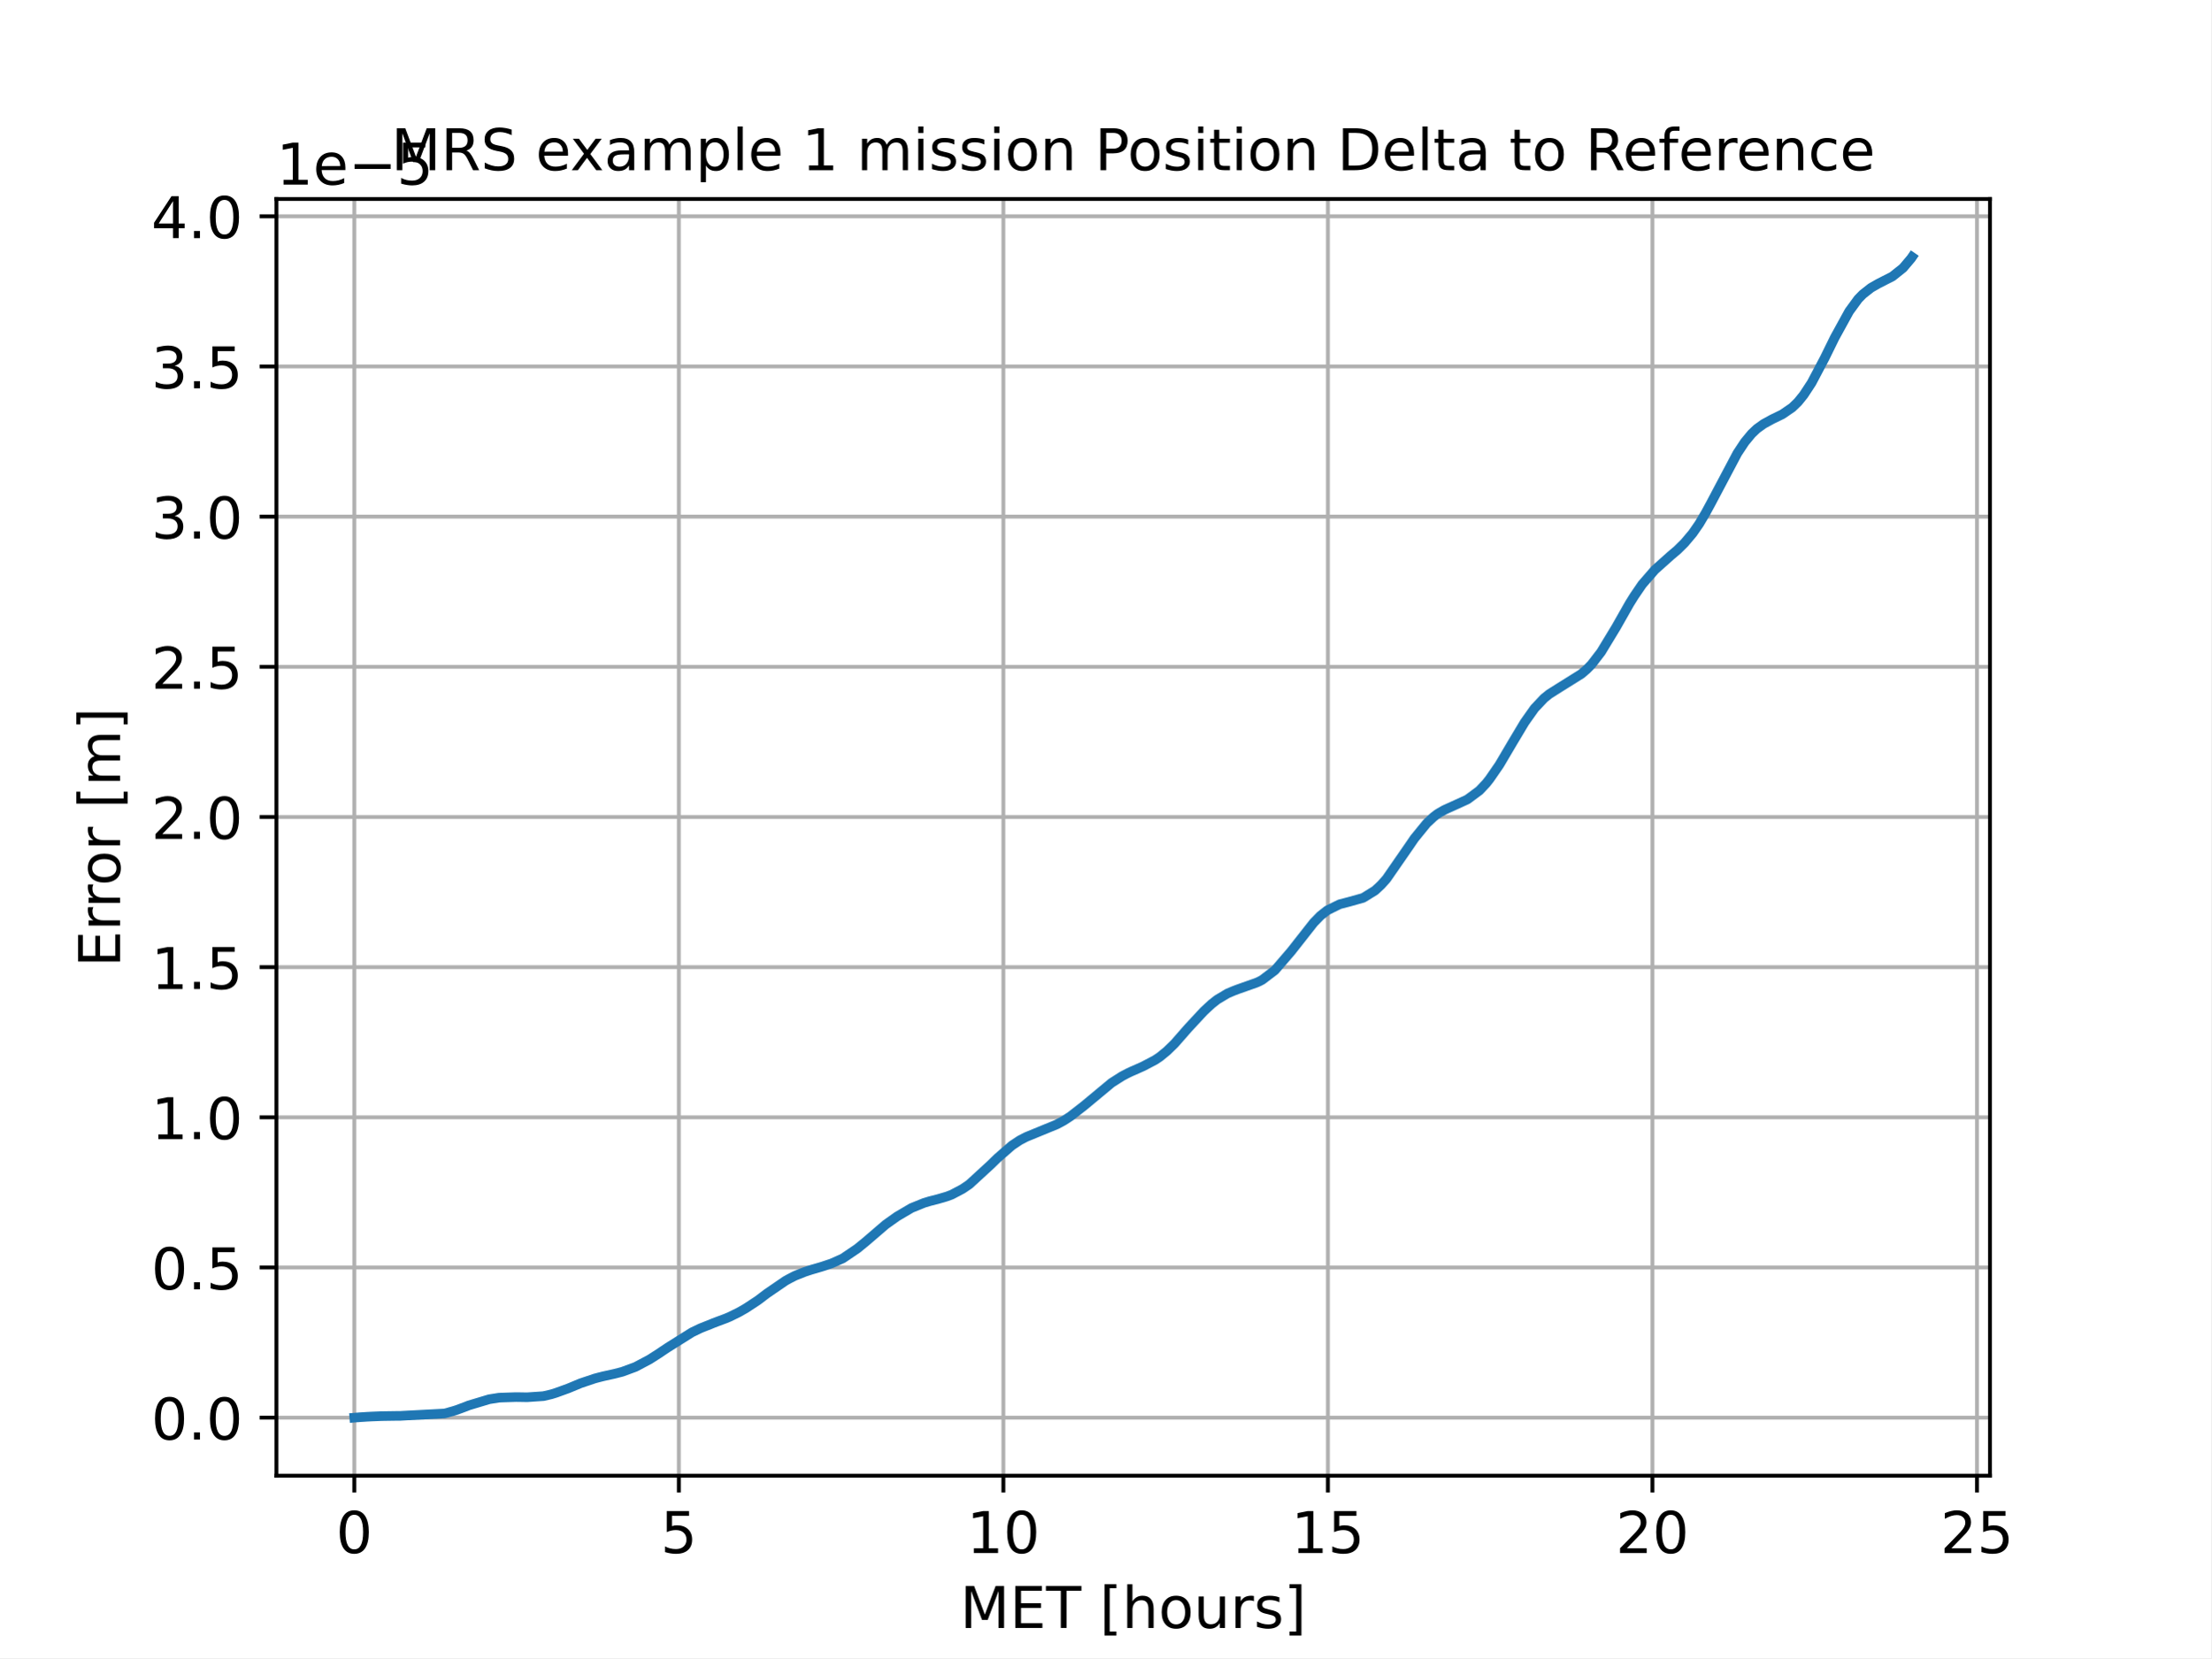
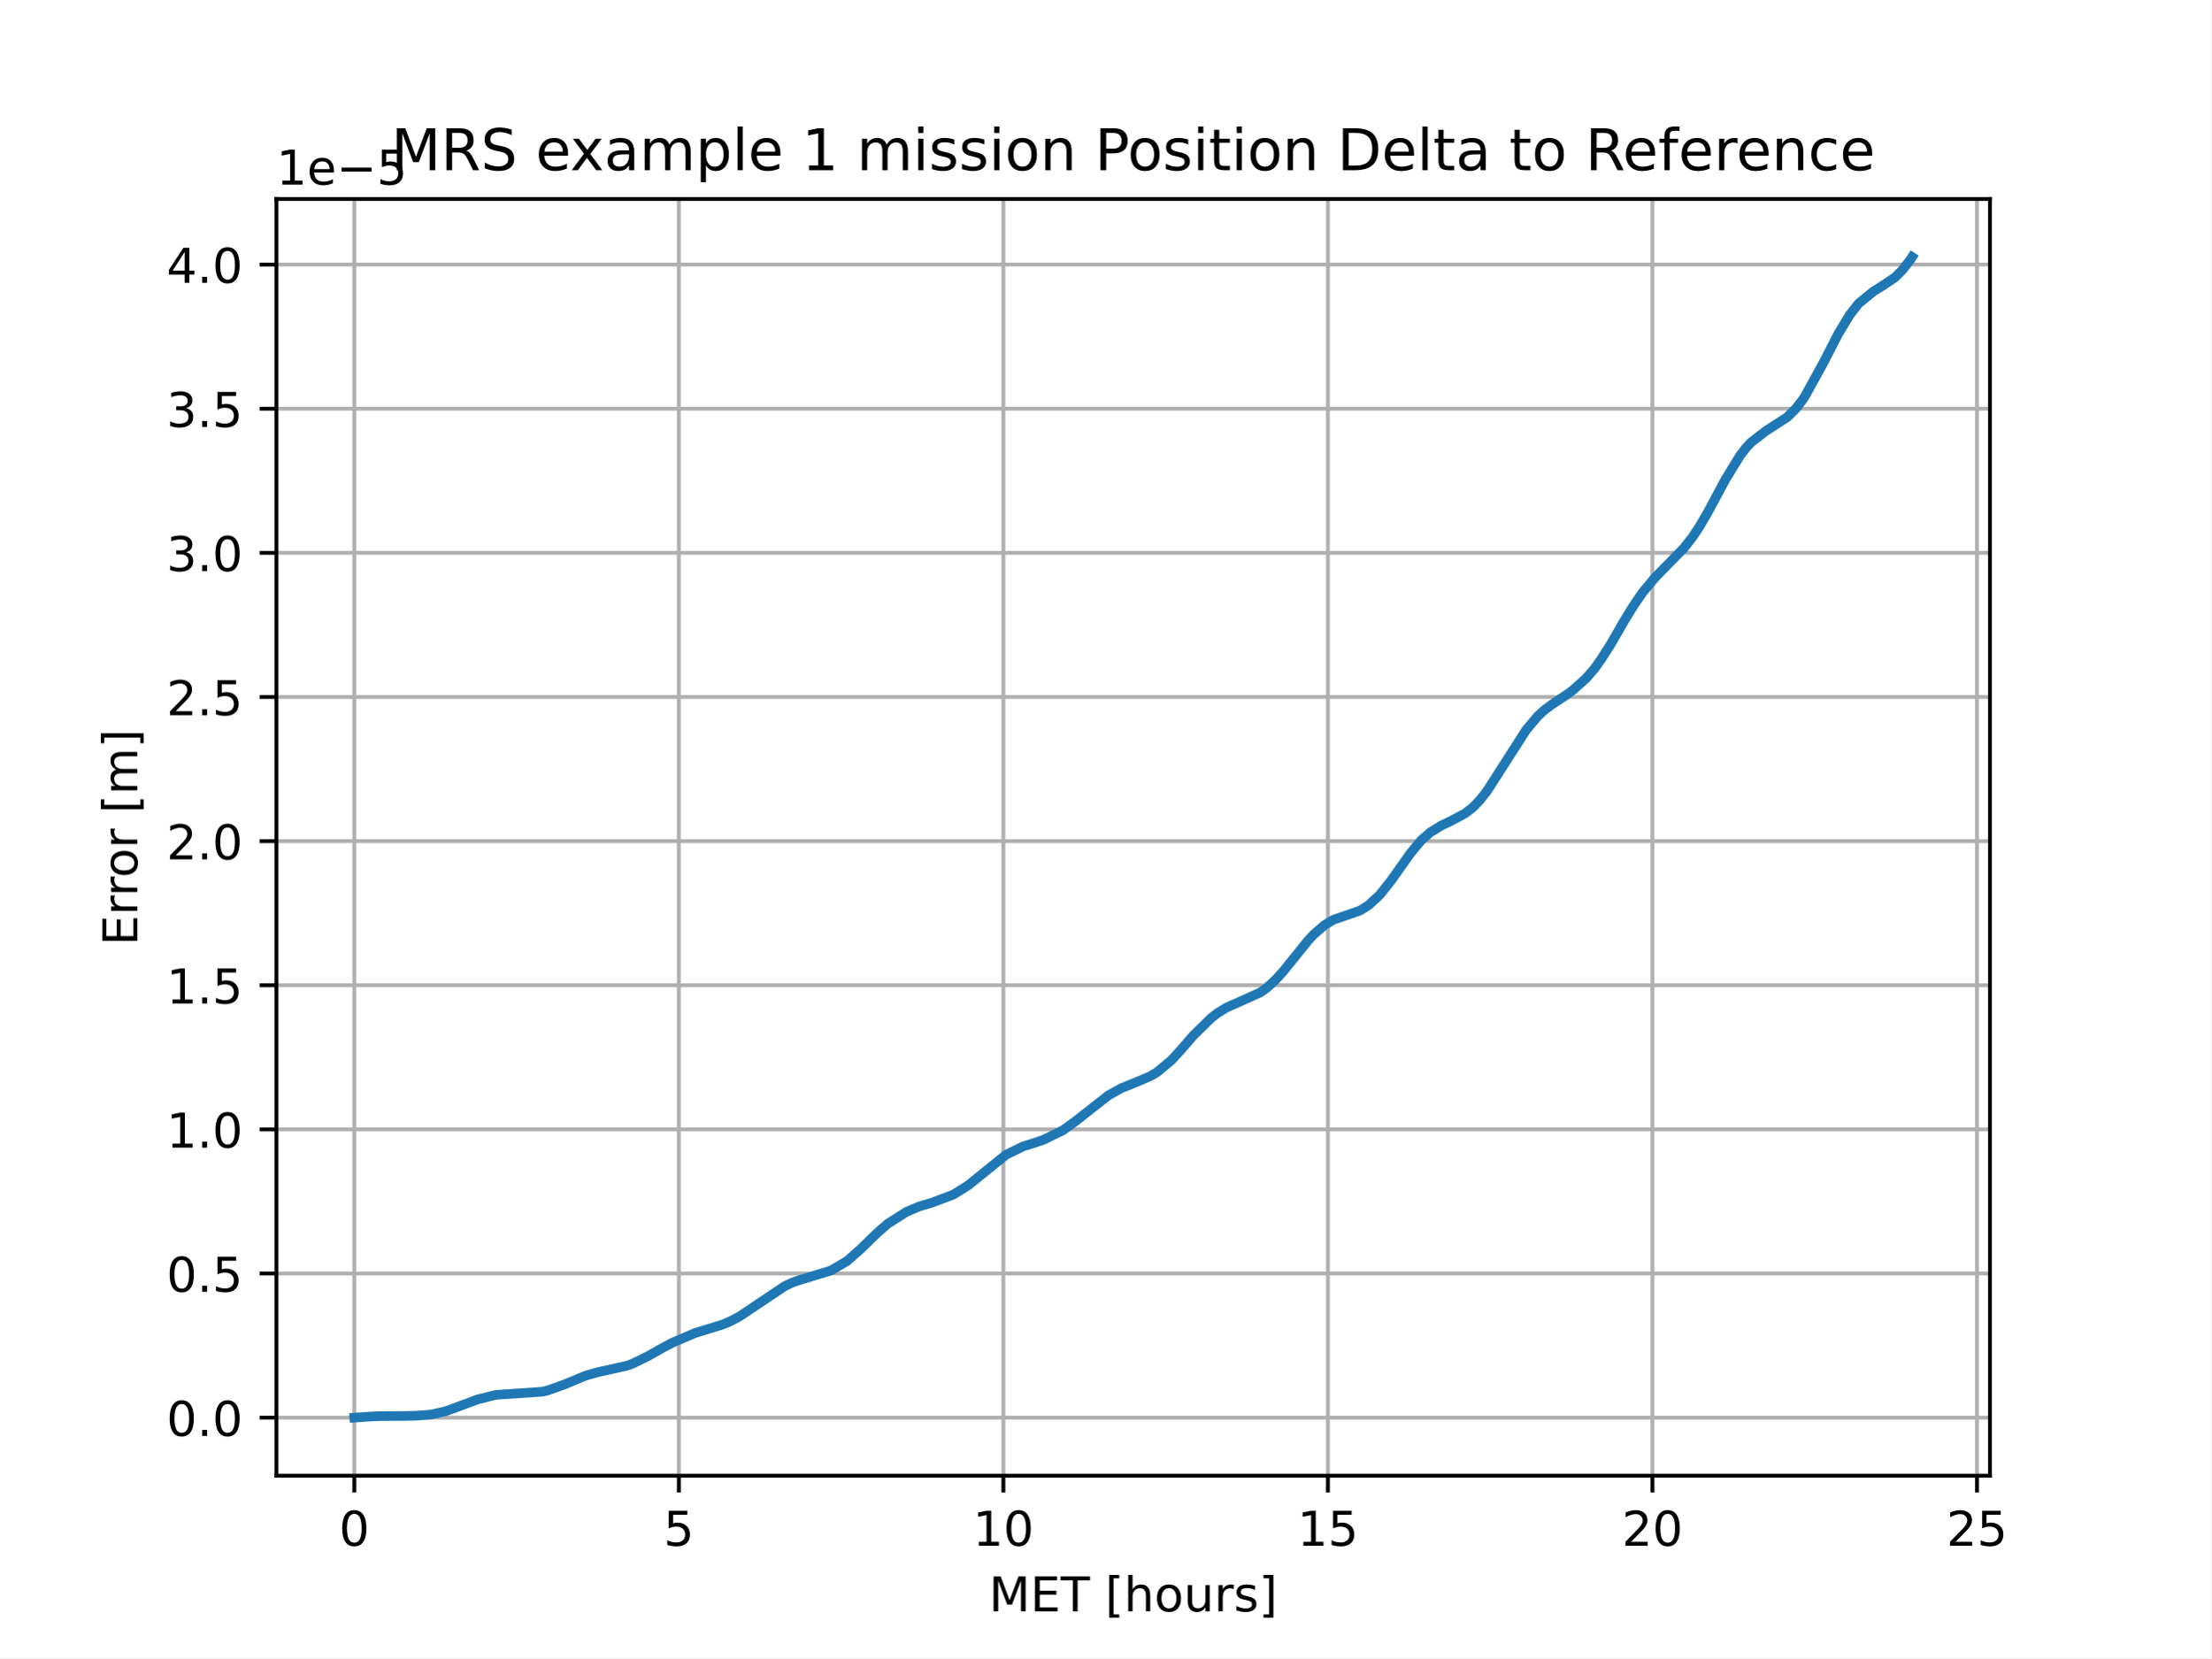
<svg xmlns="http://www.w3.org/2000/svg" xmlns:xlink="http://www.w3.org/1999/xlink" width="460.8pt" height="345.6pt" viewBox="0 0 460.8 345.6" version="1.1">
  <defs>
    <style type="text/css">*{stroke-linejoin: round; stroke-linecap: butt}</style>
  </defs>
  <g id="figure_1">
    <g id="patch_1">
      <path d="M 0 345.6  L 460.8 345.6  L 460.8 0  L 0 0  z " style="fill: #ffffff" />
    </g>
    <g id="axes_1">
      <g id="patch_2">
        <path d="M 57.6 307.584  L 414.72 307.584  L 414.72 41.472  L 57.6 41.472  z " style="fill: #ffffff" />
      </g>
      <g id="matplotlib.axis_1">
        <g id="xtick_1">
          <g id="line2d_1">
-             <path d="M 73.833 307.584  L 73.833 41.472  " clip-path="url(#pa5529a9f91)" style="fill: none; stroke: #b0b0b0; stroke-width: 0.8; stroke-linecap: square" />
+             <path d="M 73.833 307.584  L 73.833 41.472  " clip-path="url(#p2638aec9fc)" style="fill: none; stroke: #b0b0b0; stroke-width: 0.8; stroke-linecap: square" />
          </g>
          <g id="line2d_2">
            <defs>
-               <path id="m8c665f4338" d="M 0 0  L 0 3.5  " style="stroke: #000000; stroke-width: 0.8" />
+               <path id="mbcea7e7c04" d="M 0 0  L 0 3.5  " style="stroke: #000000; stroke-width: 0.8" />
            </defs>
            <g>
-               <use xlink:href="#m8c665f4338" x="73.833" y="307.584" style="stroke: #000000; stroke-width: 0.8" />
+               <use xlink:href="#mbcea7e7c04" x="73.833" y="307.584" style="stroke: #000000; stroke-width: 0.8" />
            </g>
          </g>
          <g id="text_1">
-             <g transform="translate(70.01523 323.7021)scale(0.12 -0.12)">
+             <g transform="translate(70.65148 322.1824)scale(0.1 -0.1)">
              <defs>
                <path id="DejaVuSans-30" d="M 2034 4250  Q 1547 4250 1301 3770  Q 1056 3291 1056 2328  Q 1056 1369 1301 889  Q 1547 409 2034 409  Q 2525 409 2770 889  Q 3016 1369 3016 2328  Q 3016 3291 2770 3770  Q 2525 4250 2034 4250  z M 2034 4750  Q 2819 4750 3233 4129  Q 3647 3509 3647 2328  Q 3647 1150 3233 529  Q 2819 -91 2034 -91  Q 1250 -91 836 529  Q 422 1150 422 2328  Q 422 3509 836 4129  Q 1250 4750 2034 4750  z " transform="scale(0.015625)" />
              </defs>
              <use xlink:href="#DejaVuSans-30" />
            </g>
          </g>
        </g>
        <g id="xtick_2">
          <g id="line2d_3">
-             <path d="M 141.469 307.584  L 141.469 41.472  " clip-path="url(#pa5529a9f91)" style="fill: none; stroke: #b0b0b0; stroke-width: 0.8; stroke-linecap: square" />
+             <path d="M 141.469 307.584  L 141.469 41.472  " clip-path="url(#p2638aec9fc)" style="fill: none; stroke: #b0b0b0; stroke-width: 0.8; stroke-linecap: square" />
          </g>
          <g id="line2d_4">
            <g>
-               <use xlink:href="#m8c665f4338" x="141.469" y="307.584" style="stroke: #000000; stroke-width: 0.8" />
+               <use xlink:href="#mbcea7e7c04" x="141.469" y="307.584" style="stroke: #000000; stroke-width: 0.8" />
            </g>
          </g>
          <g id="text_2">
-             <g transform="translate(137.6516 323.7021)scale(0.12 -0.12)">
+             <g transform="translate(138.2878 322.1824)scale(0.1 -0.1)">
              <defs>
                <path id="DejaVuSans-35" d="M 691 4666  L 3169 4666  L 3169 4134  L 1269 4134  L 1269 2991  Q 1406 3038 1543 3061  Q 1681 3084 1819 3084  Q 2600 3084 3056 2656  Q 3513 2228 3513 1497  Q 3513 744 3044 326  Q 2575 -91 1722 -91  Q 1428 -91 1123 -41  Q 819 9 494 109  L 494 744  Q 775 591 1075 516  Q 1375 441 1709 441  Q 2250 441 2565 725  Q 2881 1009 2881 1497  Q 2881 1984 2565 2268  Q 2250 2553 1709 2553  Q 1456 2553 1204 2497  Q 953 2441 691 2322  L 691 4666  z " transform="scale(0.015625)" />
              </defs>
              <use xlink:href="#DejaVuSans-35" />
            </g>
          </g>
        </g>
        <g id="xtick_3">
          <g id="line2d_5">
-             <path d="M 209.105 307.584  L 209.105 41.472  " clip-path="url(#pa5529a9f91)" style="fill: none; stroke: #b0b0b0; stroke-width: 0.8; stroke-linecap: square" />
+             <path d="M 209.105 307.584  L 209.105 41.472  " clip-path="url(#p2638aec9fc)" style="fill: none; stroke: #b0b0b0; stroke-width: 0.8; stroke-linecap: square" />
          </g>
          <g id="line2d_6">
            <g>
-               <use xlink:href="#m8c665f4338" x="209.105" y="307.584" style="stroke: #000000; stroke-width: 0.8" />
+               <use xlink:href="#mbcea7e7c04" x="209.105" y="307.584" style="stroke: #000000; stroke-width: 0.8" />
            </g>
          </g>
          <g id="text_3">
-             <g transform="translate(201.4705 323.7021)scale(0.12 -0.12)">
+             <g transform="translate(202.743 322.1824)scale(0.1 -0.1)">
              <defs>
                <path id="DejaVuSans-31" d="M 794 531  L 1825 531  L 1825 4091  L 703 3866  L 703 4441  L 1819 4666  L 2450 4666  L 2450 531  L 3481 531  L 3481 0  L 794 0  L 794 531  z " transform="scale(0.015625)" />
              </defs>
              <use xlink:href="#DejaVuSans-31" />
              <use xlink:href="#DejaVuSans-30" x="63.623" />
            </g>
          </g>
        </g>
        <g id="xtick_4">
          <g id="line2d_7">
-             <path d="M 276.742 307.584  L 276.742 41.472  " clip-path="url(#pa5529a9f91)" style="fill: none; stroke: #b0b0b0; stroke-width: 0.8; stroke-linecap: square" />
+             <path d="M 276.742 307.584  L 276.742 41.472  " clip-path="url(#p2638aec9fc)" style="fill: none; stroke: #b0b0b0; stroke-width: 0.8; stroke-linecap: square" />
          </g>
          <g id="line2d_8">
            <g>
-               <use xlink:href="#m8c665f4338" x="276.742" y="307.584" style="stroke: #000000; stroke-width: 0.8" />
+               <use xlink:href="#mbcea7e7c04" x="276.742" y="307.584" style="stroke: #000000; stroke-width: 0.8" />
            </g>
          </g>
          <g id="text_4">
-             <g transform="translate(269.1068 323.7021)scale(0.12 -0.12)">
+             <g transform="translate(270.3793 322.1824)scale(0.1 -0.1)">
              <use xlink:href="#DejaVuSans-31" />
              <use xlink:href="#DejaVuSans-35" x="63.623" />
            </g>
          </g>
        </g>
        <g id="xtick_5">
          <g id="line2d_9">
-             <path d="M 344.378 307.584  L 344.378 41.472  " clip-path="url(#pa5529a9f91)" style="fill: none; stroke: #b0b0b0; stroke-width: 0.8; stroke-linecap: square" />
+             <path d="M 344.378 307.584  L 344.378 41.472  " clip-path="url(#p2638aec9fc)" style="fill: none; stroke: #b0b0b0; stroke-width: 0.8; stroke-linecap: square" />
          </g>
          <g id="line2d_10">
            <g>
-               <use xlink:href="#m8c665f4338" x="344.378" y="307.584" style="stroke: #000000; stroke-width: 0.8" />
+               <use xlink:href="#mbcea7e7c04" x="344.378" y="307.584" style="stroke: #000000; stroke-width: 0.8" />
            </g>
          </g>
          <g id="text_5">
-             <g transform="translate(336.7432 323.7021)scale(0.12 -0.12)">
+             <g transform="translate(338.0157 322.1824)scale(0.1 -0.1)">
              <defs>
                <path id="DejaVuSans-32" d="M 1228 531  L 3431 531  L 3431 0  L 469 0  L 469 531  Q 828 903 1448 1529  Q 2069 2156 2228 2338  Q 2531 2678 2651 2914  Q 2772 3150 2772 3378  Q 2772 3750 2511 3984  Q 2250 4219 1831 4219  Q 1534 4219 1204 4116  Q 875 4013 500 3803  L 500 4441  Q 881 4594 1212 4672  Q 1544 4750 1819 4750  Q 2544 4750 2975 4387  Q 3406 4025 3406 3419  Q 3406 3131 3298 2873  Q 3191 2616 2906 2266  Q 2828 2175 2409 1742  Q 1991 1309 1228 531  z " transform="scale(0.015625)" />
              </defs>
              <use xlink:href="#DejaVuSans-32" />
              <use xlink:href="#DejaVuSans-30" x="63.623" />
            </g>
          </g>
        </g>
        <g id="xtick_6">
          <g id="line2d_11">
-             <path d="M 412.015 307.584  L 412.015 41.472  " clip-path="url(#pa5529a9f91)" style="fill: none; stroke: #b0b0b0; stroke-width: 0.8; stroke-linecap: square" />
+             <path d="M 412.015 307.584  L 412.015 41.472  " clip-path="url(#p2638aec9fc)" style="fill: none; stroke: #b0b0b0; stroke-width: 0.8; stroke-linecap: square" />
          </g>
          <g id="line2d_12">
            <g>
-               <use xlink:href="#m8c665f4338" x="412.015" y="307.584" style="stroke: #000000; stroke-width: 0.8" />
+               <use xlink:href="#mbcea7e7c04" x="412.015" y="307.584" style="stroke: #000000; stroke-width: 0.8" />
            </g>
          </g>
          <g id="text_6">
-             <g transform="translate(404.3795 323.7021)scale(0.12 -0.12)">
+             <g transform="translate(405.652 322.1824)scale(0.1 -0.1)">
              <use xlink:href="#DejaVuSans-32" />
              <use xlink:href="#DejaVuSans-35" x="63.623" />
            </g>
          </g>
        </g>
        <g id="text_7">
-           <g transform="translate(200.07 339.3159)scale(0.12 -0.12)">
+           <g transform="translate(206.085 335.8606)scale(0.1 -0.1)">
            <defs>
              <path id="DejaVuSans-4d" d="M 628 4666  L 1569 4666  L 2759 1491  L 3956 4666  L 4897 4666  L 4897 0  L 4281 0  L 4281 4097  L 3078 897  L 2444 897  L 1241 4097  L 1241 0  L 628 0  L 628 4666  z " transform="scale(0.015625)" />
              <path id="DejaVuSans-45" d="M 628 4666  L 3578 4666  L 3578 4134  L 1259 4134  L 1259 2753  L 3481 2753  L 3481 2222  L 1259 2222  L 1259 531  L 3634 531  L 3634 0  L 628 0  L 628 4666  z " transform="scale(0.015625)" />
              <path id="DejaVuSans-54" d="M -19 4666  L 3928 4666  L 3928 4134  L 2272 4134  L 2272 0  L 1638 0  L 1638 4134  L -19 4134  L -19 4666  z " transform="scale(0.015625)" />
              <path id="DejaVuSans-20" transform="scale(0.015625)" />
              <path id="DejaVuSans-5b" d="M 550 4863  L 1875 4863  L 1875 4416  L 1125 4416  L 1125 -397  L 1875 -397  L 1875 -844  L 550 -844  L 550 4863  z " transform="scale(0.015625)" />
              <path id="DejaVuSans-68" d="M 3513 2113  L 3513 0  L 2938 0  L 2938 2094  Q 2938 2591 2744 2837  Q 2550 3084 2163 3084  Q 1697 3084 1428 2787  Q 1159 2491 1159 1978  L 1159 0  L 581 0  L 581 4863  L 1159 4863  L 1159 2956  Q 1366 3272 1645 3428  Q 1925 3584 2291 3584  Q 2894 3584 3203 3211  Q 3513 2838 3513 2113  z " transform="scale(0.015625)" />
              <path id="DejaVuSans-6f" d="M 1959 3097  Q 1497 3097 1228 2736  Q 959 2375 959 1747  Q 959 1119 1226 758  Q 1494 397 1959 397  Q 2419 397 2687 759  Q 2956 1122 2956 1747  Q 2956 2369 2687 2733  Q 2419 3097 1959 3097  z M 1959 3584  Q 2709 3584 3137 3096  Q 3566 2609 3566 1747  Q 3566 888 3137 398  Q 2709 -91 1959 -91  Q 1206 -91 779 398  Q 353 888 353 1747  Q 353 2609 779 3096  Q 1206 3584 1959 3584  z " transform="scale(0.015625)" />
              <path id="DejaVuSans-75" d="M 544 1381  L 544 3500  L 1119 3500  L 1119 1403  Q 1119 906 1312 657  Q 1506 409 1894 409  Q 2359 409 2629 706  Q 2900 1003 2900 1516  L 2900 3500  L 3475 3500  L 3475 0  L 2900 0  L 2900 538  Q 2691 219 2414 64  Q 2138 -91 1772 -91  Q 1169 -91 856 284  Q 544 659 544 1381  z M 1991 3584  L 1991 3584  z " transform="scale(0.015625)" />
              <path id="DejaVuSans-72" d="M 2631 2963  Q 2534 3019 2420 3045  Q 2306 3072 2169 3072  Q 1681 3072 1420 2755  Q 1159 2438 1159 1844  L 1159 0  L 581 0  L 581 3500  L 1159 3500  L 1159 2956  Q 1341 3275 1631 3429  Q 1922 3584 2338 3584  Q 2397 3584 2469 3576  Q 2541 3569 2628 3553  L 2631 2963  z " transform="scale(0.015625)" />
              <path id="DejaVuSans-73" d="M 2834 3397  L 2834 2853  Q 2591 2978 2328 3040  Q 2066 3103 1784 3103  Q 1356 3103 1142 2972  Q 928 2841 928 2578  Q 928 2378 1081 2264  Q 1234 2150 1697 2047  L 1894 2003  Q 2506 1872 2764 1633  Q 3022 1394 3022 966  Q 3022 478 2636 193  Q 2250 -91 1575 -91  Q 1294 -91 989 -36  Q 684 19 347 128  L 347 722  Q 666 556 975 473  Q 1284 391 1588 391  Q 1994 391 2212 530  Q 2431 669 2431 922  Q 2431 1156 2273 1281  Q 2116 1406 1581 1522  L 1381 1569  Q 847 1681 609 1914  Q 372 2147 372 2553  Q 372 3047 722 3315  Q 1072 3584 1716 3584  Q 2034 3584 2315 3537  Q 2597 3491 2834 3397  z " transform="scale(0.015625)" />
              <path id="DejaVuSans-5d" d="M 1947 4863  L 1947 -844  L 622 -844  L 622 -397  L 1369 -397  L 1369 4416  L 622 4416  L 622 4863  L 1947 4863  z " transform="scale(0.015625)" />
            </defs>
            <use xlink:href="#DejaVuSans-4d" />
            <use xlink:href="#DejaVuSans-45" x="86.279" />
            <use xlink:href="#DejaVuSans-54" x="149.463" />
            <use xlink:href="#DejaVuSans-20" x="210.547" />
            <use xlink:href="#DejaVuSans-5b" x="242.334" />
            <use xlink:href="#DejaVuSans-68" x="281.348" />
            <use xlink:href="#DejaVuSans-6f" x="344.727" />
            <use xlink:href="#DejaVuSans-75" x="405.908" />
            <use xlink:href="#DejaVuSans-72" x="469.287" />
            <use xlink:href="#DejaVuSans-73" x="510.4" />
            <use xlink:href="#DejaVuSans-5d" x="562.5" />
          </g>
        </g>
      </g>
      <g id="matplotlib.axis_2">
        <g id="ytick_1">
          <g id="line2d_13">
-             <path d="M 57.6 295.488  L 414.72 295.488  " clip-path="url(#pa5529a9f91)" style="fill: none; stroke: #b0b0b0; stroke-width: 0.8; stroke-linecap: square" />
+             <path d="M 57.6 295.488  L 414.72 295.488  " clip-path="url(#p2638aec9fc)" style="fill: none; stroke: #b0b0b0; stroke-width: 0.8; stroke-linecap: square" />
          </g>
          <g id="line2d_14">
            <defs>
-               <path id="m1e220fa495" d="M 0 0  L -3.5 0  " style="stroke: #000000; stroke-width: 0.8" />
+               <path id="mc11877d97c" d="M 0 0  L -3.5 0  " style="stroke: #000000; stroke-width: 0.8" />
            </defs>
            <g>
-               <use xlink:href="#m1e220fa495" x="57.6" y="295.488" style="stroke: #000000; stroke-width: 0.8" />
+               <use xlink:href="#mc11877d97c" x="57.6" y="295.488" style="stroke: #000000; stroke-width: 0.8" />
            </g>
          </g>
          <g id="text_8">
-             <g transform="translate(31.51625 300.0471)scale(0.12 -0.12)">
+             <g transform="translate(34.69687 299.2872)scale(0.1 -0.1)">
              <defs>
                <path id="DejaVuSans-2e" d="M 684 794  L 1344 794  L 1344 0  L 684 0  L 684 794  z " transform="scale(0.015625)" />
              </defs>
              <use xlink:href="#DejaVuSans-30" />
              <use xlink:href="#DejaVuSans-2e" x="63.623" />
              <use xlink:href="#DejaVuSans-30" x="95.41" />
            </g>
          </g>
        </g>
        <g id="ytick_2">
          <g id="line2d_15">
-             <path d="M 57.6 264.186  L 414.72 264.186  " clip-path="url(#pa5529a9f91)" style="fill: none; stroke: #b0b0b0; stroke-width: 0.8; stroke-linecap: square" />
+             <path d="M 57.6 265.444  L 414.72 265.444  " clip-path="url(#p2638aec9fc)" style="fill: none; stroke: #b0b0b0; stroke-width: 0.8; stroke-linecap: square" />
          </g>
          <g id="line2d_16">
            <g>
-               <use xlink:href="#m1e220fa495" x="57.6" y="264.186" style="stroke: #000000; stroke-width: 0.8" />
+               <use xlink:href="#mc11877d97c" x="57.6" y="265.444" style="stroke: #000000; stroke-width: 0.8" />
            </g>
          </g>
          <g id="text_9">
-             <g transform="translate(31.51625 268.7455)scale(0.12 -0.12)">
+             <g transform="translate(34.69687 269.2437)scale(0.1 -0.1)">
              <use xlink:href="#DejaVuSans-30" />
              <use xlink:href="#DejaVuSans-2e" x="63.623" />
              <use xlink:href="#DejaVuSans-35" x="95.41" />
            </g>
          </g>
        </g>
        <g id="ytick_3">
          <g id="line2d_17">
-             <path d="M 57.6 232.885  L 414.72 232.885  " clip-path="url(#pa5529a9f91)" style="fill: none; stroke: #b0b0b0; stroke-width: 0.8; stroke-linecap: square" />
+             <path d="M 57.6 235.401  L 414.72 235.401  " clip-path="url(#p2638aec9fc)" style="fill: none; stroke: #b0b0b0; stroke-width: 0.8; stroke-linecap: square" />
          </g>
          <g id="line2d_18">
            <g>
-               <use xlink:href="#m1e220fa495" x="57.6" y="232.885" style="stroke: #000000; stroke-width: 0.8" />
+               <use xlink:href="#mc11877d97c" x="57.6" y="235.401" style="stroke: #000000; stroke-width: 0.8" />
            </g>
          </g>
          <g id="text_10">
-             <g transform="translate(31.51625 237.444)scale(0.12 -0.12)">
+             <g transform="translate(34.69687 239.2001)scale(0.1 -0.1)">
              <use xlink:href="#DejaVuSans-31" />
              <use xlink:href="#DejaVuSans-2e" x="63.623" />
              <use xlink:href="#DejaVuSans-30" x="95.41" />
            </g>
          </g>
        </g>
        <g id="ytick_4">
          <g id="line2d_19">
-             <path d="M 57.6 201.583  L 414.72 201.583  " clip-path="url(#pa5529a9f91)" style="fill: none; stroke: #b0b0b0; stroke-width: 0.8; stroke-linecap: square" />
+             <path d="M 57.6 205.357  L 414.72 205.357  " clip-path="url(#p2638aec9fc)" style="fill: none; stroke: #b0b0b0; stroke-width: 0.8; stroke-linecap: square" />
          </g>
          <g id="line2d_20">
            <g>
-               <use xlink:href="#m1e220fa495" x="57.6" y="201.583" style="stroke: #000000; stroke-width: 0.8" />
+               <use xlink:href="#mc11877d97c" x="57.6" y="205.357" style="stroke: #000000; stroke-width: 0.8" />
            </g>
          </g>
          <g id="text_11">
-             <g transform="translate(31.51625 206.1424)scale(0.12 -0.12)">
+             <g transform="translate(34.69687 209.1566)scale(0.1 -0.1)">
              <use xlink:href="#DejaVuSans-31" />
              <use xlink:href="#DejaVuSans-2e" x="63.623" />
              <use xlink:href="#DejaVuSans-35" x="95.41" />
            </g>
          </g>
        </g>
        <g id="ytick_5">
          <g id="line2d_21">
-             <path d="M 57.6 170.282  L 414.72 170.282  " clip-path="url(#pa5529a9f91)" style="fill: none; stroke: #b0b0b0; stroke-width: 0.8; stroke-linecap: square" />
+             <path d="M 57.6 175.314  L 414.72 175.314  " clip-path="url(#p2638aec9fc)" style="fill: none; stroke: #b0b0b0; stroke-width: 0.8; stroke-linecap: square" />
          </g>
          <g id="line2d_22">
            <g>
-               <use xlink:href="#m1e220fa495" x="57.6" y="170.282" style="stroke: #000000; stroke-width: 0.8" />
+               <use xlink:href="#mc11877d97c" x="57.6" y="175.314" style="stroke: #000000; stroke-width: 0.8" />
            </g>
          </g>
          <g id="text_12">
-             <g transform="translate(31.51625 174.8409)scale(0.12 -0.12)">
+             <g transform="translate(34.69687 179.1131)scale(0.1 -0.1)">
              <use xlink:href="#DejaVuSans-32" />
              <use xlink:href="#DejaVuSans-2e" x="63.623" />
              <use xlink:href="#DejaVuSans-30" x="95.41" />
            </g>
          </g>
        </g>
        <g id="ytick_6">
          <g id="line2d_23">
-             <path d="M 57.6 138.98  L 414.72 138.98  " clip-path="url(#pa5529a9f91)" style="fill: none; stroke: #b0b0b0; stroke-width: 0.8; stroke-linecap: square" />
+             <path d="M 57.6 145.27  L 414.72 145.27  " clip-path="url(#p2638aec9fc)" style="fill: none; stroke: #b0b0b0; stroke-width: 0.8; stroke-linecap: square" />
          </g>
          <g id="line2d_24">
            <g>
-               <use xlink:href="#m1e220fa495" x="57.6" y="138.98" style="stroke: #000000; stroke-width: 0.8" />
+               <use xlink:href="#mc11877d97c" x="57.6" y="145.27" style="stroke: #000000; stroke-width: 0.8" />
            </g>
          </g>
          <g id="text_13">
-             <g transform="translate(31.51625 143.5393)scale(0.12 -0.12)">
+             <g transform="translate(34.69687 149.0695)scale(0.1 -0.1)">
              <use xlink:href="#DejaVuSans-32" />
              <use xlink:href="#DejaVuSans-2e" x="63.623" />
              <use xlink:href="#DejaVuSans-35" x="95.41" />
            </g>
          </g>
        </g>
        <g id="ytick_7">
          <g id="line2d_25">
-             <path d="M 57.6 107.679  L 414.72 107.679  " clip-path="url(#pa5529a9f91)" style="fill: none; stroke: #b0b0b0; stroke-width: 0.8; stroke-linecap: square" />
+             <path d="M 57.6 115.227  L 414.72 115.227  " clip-path="url(#p2638aec9fc)" style="fill: none; stroke: #b0b0b0; stroke-width: 0.8; stroke-linecap: square" />
          </g>
          <g id="line2d_26">
            <g>
-               <use xlink:href="#m1e220fa495" x="57.6" y="107.679" style="stroke: #000000; stroke-width: 0.8" />
+               <use xlink:href="#mc11877d97c" x="57.6" y="115.227" style="stroke: #000000; stroke-width: 0.8" />
            </g>
          </g>
          <g id="text_14">
-             <g transform="translate(31.51625 112.2378)scale(0.12 -0.12)">
+             <g transform="translate(34.69687 119.026)scale(0.1 -0.1)">
              <defs>
                <path id="DejaVuSans-33" d="M 2597 2516  Q 3050 2419 3304 2112  Q 3559 1806 3559 1356  Q 3559 666 3084 287  Q 2609 -91 1734 -91  Q 1441 -91 1130 -33  Q 819 25 488 141  L 488 750  Q 750 597 1062 519  Q 1375 441 1716 441  Q 2309 441 2620 675  Q 2931 909 2931 1356  Q 2931 1769 2642 2001  Q 2353 2234 1838 2234  L 1294 2234  L 1294 2753  L 1863 2753  Q 2328 2753 2575 2939  Q 2822 3125 2822 3475  Q 2822 3834 2567 4026  Q 2313 4219 1838 4219  Q 1578 4219 1281 4162  Q 984 4106 628 3988  L 628 4550  Q 988 4650 1302 4700  Q 1616 4750 1894 4750  Q 2613 4750 3031 4423  Q 3450 4097 3450 3541  Q 3450 3153 3228 2886  Q 3006 2619 2597 2516  z " transform="scale(0.015625)" />
              </defs>
              <use xlink:href="#DejaVuSans-33" />
              <use xlink:href="#DejaVuSans-2e" x="63.623" />
              <use xlink:href="#DejaVuSans-30" x="95.41" />
            </g>
          </g>
        </g>
        <g id="ytick_8">
          <g id="line2d_27">
-             <path d="M 57.6 76.377  L 414.72 76.377  " clip-path="url(#pa5529a9f91)" style="fill: none; stroke: #b0b0b0; stroke-width: 0.8; stroke-linecap: square" />
+             <path d="M 57.6 85.183  L 414.72 85.183  " clip-path="url(#p2638aec9fc)" style="fill: none; stroke: #b0b0b0; stroke-width: 0.8; stroke-linecap: square" />
          </g>
          <g id="line2d_28">
            <g>
-               <use xlink:href="#m1e220fa495" x="57.6" y="76.377" style="stroke: #000000; stroke-width: 0.8" />
+               <use xlink:href="#mc11877d97c" x="57.6" y="85.183" style="stroke: #000000; stroke-width: 0.8" />
            </g>
          </g>
          <g id="text_15">
-             <g transform="translate(31.51625 80.9362)scale(0.12 -0.12)">
+             <g transform="translate(34.69687 88.98247)scale(0.1 -0.1)">
              <use xlink:href="#DejaVuSans-33" />
              <use xlink:href="#DejaVuSans-2e" x="63.623" />
              <use xlink:href="#DejaVuSans-35" x="95.41" />
            </g>
          </g>
        </g>
        <g id="ytick_9">
          <g id="line2d_29">
-             <path d="M 57.6 45.076  L 414.72 45.076  " clip-path="url(#pa5529a9f91)" style="fill: none; stroke: #b0b0b0; stroke-width: 0.8; stroke-linecap: square" />
+             <path d="M 57.6 55.14  L 414.72 55.14  " clip-path="url(#p2638aec9fc)" style="fill: none; stroke: #b0b0b0; stroke-width: 0.8; stroke-linecap: square" />
          </g>
          <g id="line2d_30">
            <g>
-               <use xlink:href="#m1e220fa495" x="57.6" y="45.076" style="stroke: #000000; stroke-width: 0.8" />
+               <use xlink:href="#mc11877d97c" x="57.6" y="55.14" style="stroke: #000000; stroke-width: 0.8" />
            </g>
          </g>
          <g id="text_16">
-             <g transform="translate(31.51625 49.63465)scale(0.12 -0.12)">
+             <g transform="translate(34.69687 58.93894)scale(0.1 -0.1)">
              <defs>
                <path id="DejaVuSans-34" d="M 2419 4116  L 825 1625  L 2419 1625  L 2419 4116  z M 2253 4666  L 3047 4666  L 3047 1625  L 3713 1625  L 3713 1100  L 3047 1100  L 3047 0  L 2419 0  L 2419 1100  L 313 1100  L 313 1709  L 2253 4666  z " transform="scale(0.015625)" />
              </defs>
              <use xlink:href="#DejaVuSans-34" />
              <use xlink:href="#DejaVuSans-2e" x="63.623" />
              <use xlink:href="#DejaVuSans-30" x="95.41" />
            </g>
          </g>
        </g>
        <g id="text_17">
-           <g transform="translate(25.02062 201.5833)rotate(-90)scale(0.12 -0.12)">
+           <g transform="translate(28.61719 197.0741)rotate(-90)scale(0.1 -0.1)">
            <defs>
              <path id="DejaVuSans-6d" d="M 3328 2828  Q 3544 3216 3844 3400  Q 4144 3584 4550 3584  Q 5097 3584 5394 3201  Q 5691 2819 5691 2113  L 5691 0  L 5113 0  L 5113 2094  Q 5113 2597 4934 2840  Q 4756 3084 4391 3084  Q 3944 3084 3684 2787  Q 3425 2491 3425 1978  L 3425 0  L 2847 0  L 2847 2094  Q 2847 2600 2669 2842  Q 2491 3084 2119 3084  Q 1678 3084 1418 2786  Q 1159 2488 1159 1978  L 1159 0  L 581 0  L 581 3500  L 1159 3500  L 1159 2956  Q 1356 3278 1631 3431  Q 1906 3584 2284 3584  Q 2666 3584 2933 3390  Q 3200 3197 3328 2828  z " transform="scale(0.015625)" />
            </defs>
            <use xlink:href="#DejaVuSans-45" />
            <use xlink:href="#DejaVuSans-72" x="63.184" />
            <use xlink:href="#DejaVuSans-72" x="102.547" />
            <use xlink:href="#DejaVuSans-6f" x="141.41" />
            <use xlink:href="#DejaVuSans-72" x="202.592" />
            <use xlink:href="#DejaVuSans-20" x="243.705" />
            <use xlink:href="#DejaVuSans-5b" x="275.492" />
            <use xlink:href="#DejaVuSans-6d" x="314.506" />
            <use xlink:href="#DejaVuSans-5d" x="411.918" />
          </g>
        </g>
        <g id="text_18">
-           <g transform="translate(57.6 38.472)scale(0.12 -0.12)">
+           <g transform="translate(57.6 38.472)scale(0.1 -0.1)">
            <defs>
              <path id="DejaVuSans-65" d="M 3597 1894  L 3597 1613  L 953 1613  Q 991 1019 1311 708  Q 1631 397 2203 397  Q 2534 397 2845 478  Q 3156 559 3463 722  L 3463 178  Q 3153 47 2828 -22  Q 2503 -91 2169 -91  Q 1331 -91 842 396  Q 353 884 353 1716  Q 353 2575 817 3079  Q 1281 3584 2069 3584  Q 2775 3584 3186 3129  Q 3597 2675 3597 1894  z M 3022 2063  Q 3016 2534 2758 2815  Q 2500 3097 2075 3097  Q 1594 3097 1305 2825  Q 1016 2553 972 2059  L 3022 2063  z " transform="scale(0.015625)" />
              <path id="DejaVuSans-2212" d="M 678 2272  L 4684 2272  L 4684 1741  L 678 1741  L 678 2272  z " transform="scale(0.015625)" />
            </defs>
            <use xlink:href="#DejaVuSans-31" />
            <use xlink:href="#DejaVuSans-65" x="63.623" />
            <use xlink:href="#DejaVuSans-2212" x="125.146" />
            <use xlink:href="#DejaVuSans-35" x="208.936" />
          </g>
        </g>
      </g>
      <g id="line2d_31">
-         <path d="M 73.833 295.488  L 74.133 295.462  L 75.11 295.388  L 75.899 295.34  L 76.538 295.294  L 76.914 295.277  L 77.44 295.249  L 79.544 295.165  L 80.672 295.146  L 82.588 295.117  L 83.452 295.111  L 84.354 295.058  L 92.621 294.616  L 93.147 294.491  L 93.56 294.363  L 94.499 294.099  L 95.213 293.871  L 97.13 293.157  L 97.656 292.941  L 101.939 291.651  L 103.931 291.333  L 104.419 291.303  L 107.538 291.2  L 108.59 291.214  L 109.83 291.237  L 113.25 291  L 114.903 290.614  L 115.88 290.308  L 118.435 289.381  L 120.99 288.318  L 123.959 287.319  L 124.898 287.07  L 125.725 286.861  L 128.017 286.355  L 129.67 285.929  L 132.413 284.919  L 135.344 283.367  L 137.298 282.119  L 137.899 281.709  L 139.177 280.858  L 144.212 277.7  L 145.978 276.854  L 147.068 276.418  L 148.045 276.034  L 148.608 275.797  L 149.623 275.413  L 151.201 274.824  L 152.103 274.447  L 152.892 274.054  L 153.944 273.541  L 155.447 272.682  L 157.852 271.101  L 158.265 270.798  L 159.768 269.65  L 163.676 266.974  L 164.428 266.555  L 165.668 265.918  L 167.659 265.127  L 168.411 264.874  L 169.125 264.643  L 169.876 264.428  L 171.192 264.039  L 173.296 263.34  L 175.625 262.3  L 178.632 260.268  L 180.398 258.829  L 184.568 255.245  L 186.936 253.56  L 189.942 251.792  L 192.61 250.708  L 193.775 250.361  L 195.465 249.931  L 197.194 249.424  L 198.321 249.013  L 200.576 247.825  L 202.004 246.858  L 206.513 242.715  L 207.903 241.356  L 210.909 238.741  L 212.525 237.67  L 213.84 236.988  L 214.366 236.769  L 220.228 234.365  L 221.656 233.603  L 223.121 232.65  L 225.864 230.515  L 231.651 225.705  L 233.793 224.341  L 234.958 223.722  L 235.296 223.559  L 235.747 223.346  L 236.461 223.041  L 238.189 222.27  L 240.707 220.953  L 241.721 220.274  L 243.187 219.073  L 244.765 217.541  L 247.621 214.28  L 250.89 210.76  L 252.505 209.264  L 253.67 208.35  L 255.812 207.069  L 257.09 206.528  L 257.916 206.211  L 261.824 204.832  L 262.463 204.545  L 263.064 204.226  L 265.695 202.227  L 269.076 198.292  L 273.773 192.314  L 275.164 190.884  L 276.592 189.756  L 279.184 188.475  L 281.213 187.95  L 284.069 187.149  L 286.549 185.626  L 287.827 184.44  L 288.954 183.175  L 293.275 176.935  L 294.778 174.742  L 297.333 171.602  L 298.724 170.304  L 299.513 169.688  L 300.039 169.361  L 301.016 168.812  L 305.788 166.643  L 308.305 164.785  L 309.696 163.31  L 310.447 162.365  L 312.476 159.421  L 315.257 154.705  L 317.737 150.562  L 319.804 147.641  L 321.795 145.531  L 322.885 144.653  L 324.914 143.373  L 329.573 140.458  L 330.701 139.488  L 331.678 138.493  L 333.669 135.903  L 336.788 130.763  L 339.606 125.797  L 340.545 124.288  L 342.236 121.805  L 344.867 118.773  L 348.211 115.785  L 349.601 114.609  L 351.067 113.157  L 352.758 111.151  L 354.11 109.201  L 355.425 106.983  L 356.553 104.903  L 362.076 94.467  L 363.617 92.135  L 365.045 90.408  L 366.135 89.368  L 367.562 88.343  L 369.328 87.378  L 371.433 86.355  L 373.499 84.943  L 374.702 83.781  L 375.904 82.295  L 377.558 79.771  L 380.263 74.644  L 382.367 70.362  L 385.373 64.893  L 387.252 62.317  L 388.229 61.318  L 389.92 59.99  L 391.423 59.125  L 394.392 57.612  L 396.608 55.843  L 398.299 53.842  L 398.487 53.568  L 398.487 53.568  " clip-path="url(#pa5529a9f91)" style="fill: none; stroke: #1f77b4; stroke-width: 2; stroke-linecap: square" />
+         <path d="M 73.833 295.488  L 74.133 295.465  L 75.448 295.375  L 77.365 295.237  L 78.492 295.19  L 80.709 295.149  L 82.964 295.143  L 84.73 295.115  L 86.533 295.087  L 89.802 294.843  L 92.621 294.21  L 93.034 294.091  L 94.575 293.532  L 95.815 293.065  L 99.459 291.714  L 102.992 290.816  L 103.593 290.719  L 113.099 290.068  L 114.189 289.795  L 117.684 288.546  L 121.667 286.885  L 122.418 286.617  L 124.635 285.989  L 124.973 285.919  L 130.384 284.725  L 130.835 284.604  L 131.85 284.219  L 134.893 282.741  L 138.35 280.797  L 138.876 280.518  L 140.192 279.83  L 144.813 277.859  L 150.713 276.035  L 152.366 275.32  L 154.057 274.423  L 163.488 268.105  L 163.977 267.866  L 165.179 267.305  L 166.194 266.944  L 173.183 264.812  L 176.527 262.843  L 179.345 260.351  L 180.059 259.663  L 181.788 257.966  L 182.878 256.921  L 185.019 255.057  L 188.89 252.598  L 191.445 251.505  L 192.76 251.105  L 194.15 250.695  L 198.697 248.988  L 201.778 247.058  L 209.669 240.682  L 213.239 238.94  L 215.268 238.311  L 217.522 237.552  L 221.543 235.565  L 224.248 233.613  L 225.301 232.786  L 225.676 232.477  L 230.975 228.327  L 233.605 226.849  L 237.175 225.399  L 239.692 224.318  L 241.12 223.482  L 244.013 221.078  L 244.99 220.047  L 246.305 218.592  L 248.71 215.816  L 252.393 212.201  L 253.783 211.122  L 255.549 210.04  L 256.789 209.473  L 257.278 209.272  L 262.651 206.859  L 263.44 206.309  L 264.116 205.795  L 265.882 204.154  L 267.423 202.468  L 268.325 201.353  L 272.608 196.028  L 273.736 194.807  L 276.065 192.801  L 277.907 191.698  L 283.28 189.849  L 283.768 189.599  L 285.234 188.659  L 287.564 186.498  L 289.781 183.713  L 290.87 182.185  L 293.952 177.827  L 296.131 175.204  L 298.047 173.507  L 300.415 172.038  L 302.368 171.123  L 305.337 169.526  L 306.765 168.433  L 307.404 167.834  L 308.381 166.79  L 309.884 164.902  L 318.075 152.12  L 320.48 149.265  L 321.495 148.319  L 322.021 147.872  L 323.411 146.845  L 326.53 144.778  L 327.168 144.32  L 327.882 143.769  L 330.55 141.375  L 332.316 139.338  L 333.669 137.426  L 335.585 134.428  L 337.239 131.59  L 338.253 129.807  L 339.268 128.122  L 340.508 126.129  L 342.274 123.551  L 344.754 120.55  L 346.595 118.649  L 350.916 114.25  L 352.758 111.899  L 354.261 109.635  L 355.989 106.634  L 359.596 99.922  L 362.64 94.955  L 363.842 93.386  L 364.932 92.196  L 368.088 89.765  L 372.447 86.957  L 374.213 85.222  L 375.528 83.528  L 376.13 82.649  L 380.075 75.483  L 383.081 69.613  L 385.486 65.623  L 387.365 63.236  L 390.446 60.714  L 392.062 59.732  L 394.955 57.787  L 396.458 56.287  L 398.149 54.091  L 398.487 53.568  L 398.487 53.568  " clip-path="url(#p2638aec9fc)" style="fill: none; stroke: #1f77b4; stroke-width: 2; stroke-linecap: square" />
      </g>
      <g id="patch_3">
        <path d="M 57.6 307.584  L 57.6 41.472  " style="fill: none; stroke: #000000; stroke-width: 0.8; stroke-linejoin: miter; stroke-linecap: square" />
      </g>
      <g id="patch_4">
        <path d="M 414.72 307.584  L 414.72 41.472  " style="fill: none; stroke: #000000; stroke-width: 0.8; stroke-linejoin: miter; stroke-linecap: square" />
      </g>
      <g id="patch_5">
        <path d="M 57.6 307.584  L 414.72 307.584  " style="fill: none; stroke: #000000; stroke-width: 0.8; stroke-linejoin: miter; stroke-linecap: square" />
      </g>
      <g id="patch_6">
        <path d="M 57.6 41.472  L 414.72 41.472  " style="fill: none; stroke: #000000; stroke-width: 0.8; stroke-linejoin: miter; stroke-linecap: square" />
      </g>
      <g id="text_19">
        <g transform="translate(81.50906 35.472)scale(0.12 -0.12)">
          <defs>
            <path id="DejaVuSans-52" d="M 2841 2188  Q 3044 2119 3236 1894  Q 3428 1669 3622 1275  L 4263 0  L 3584 0  L 2988 1197  Q 2756 1666 2539 1819  Q 2322 1972 1947 1972  L 1259 1972  L 1259 0  L 628 0  L 628 4666  L 2053 4666  Q 2853 4666 3247 4331  Q 3641 3997 3641 3322  Q 3641 2881 3436 2590  Q 3231 2300 2841 2188  z M 1259 4147  L 1259 2491  L 2053 2491  Q 2509 2491 2742 2702  Q 2975 2913 2975 3322  Q 2975 3731 2742 3939  Q 2509 4147 2053 4147  L 1259 4147  z " transform="scale(0.015625)" />
            <path id="DejaVuSans-53" d="M 3425 4513  L 3425 3897  Q 3066 4069 2747 4153  Q 2428 4238 2131 4238  Q 1616 4238 1336 4038  Q 1056 3838 1056 3469  Q 1056 3159 1242 3001  Q 1428 2844 1947 2747  L 2328 2669  Q 3034 2534 3370 2195  Q 3706 1856 3706 1288  Q 3706 609 3251 259  Q 2797 -91 1919 -91  Q 1588 -91 1214 -16  Q 841 59 441 206  L 441 856  Q 825 641 1194 531  Q 1563 422 1919 422  Q 2459 422 2753 634  Q 3047 847 3047 1241  Q 3047 1584 2836 1778  Q 2625 1972 2144 2069  L 1759 2144  Q 1053 2284 737 2584  Q 422 2884 422 3419  Q 422 4038 858 4394  Q 1294 4750 2059 4750  Q 2388 4750 2728 4690  Q 3069 4631 3425 4513  z " transform="scale(0.015625)" />
            <path id="DejaVuSans-78" d="M 3513 3500  L 2247 1797  L 3578 0  L 2900 0  L 1881 1375  L 863 0  L 184 0  L 1544 1831  L 300 3500  L 978 3500  L 1906 2253  L 2834 3500  L 3513 3500  z " transform="scale(0.015625)" />
            <path id="DejaVuSans-61" d="M 2194 1759  Q 1497 1759 1228 1600  Q 959 1441 959 1056  Q 959 750 1161 570  Q 1363 391 1709 391  Q 2188 391 2477 730  Q 2766 1069 2766 1631  L 2766 1759  L 2194 1759  z M 3341 1997  L 3341 0  L 2766 0  L 2766 531  Q 2569 213 2275 61  Q 1981 -91 1556 -91  Q 1019 -91 701 211  Q 384 513 384 1019  Q 384 1609 779 1909  Q 1175 2209 1959 2209  L 2766 2209  L 2766 2266  Q 2766 2663 2505 2880  Q 2244 3097 1772 3097  Q 1472 3097 1187 3025  Q 903 2953 641 2809  L 641 3341  Q 956 3463 1253 3523  Q 1550 3584 1831 3584  Q 2591 3584 2966 3190  Q 3341 2797 3341 1997  z " transform="scale(0.015625)" />
            <path id="DejaVuSans-70" d="M 1159 525  L 1159 -1331  L 581 -1331  L 581 3500  L 1159 3500  L 1159 2969  Q 1341 3281 1617 3432  Q 1894 3584 2278 3584  Q 2916 3584 3314 3078  Q 3713 2572 3713 1747  Q 3713 922 3314 415  Q 2916 -91 2278 -91  Q 1894 -91 1617 61  Q 1341 213 1159 525  z M 3116 1747  Q 3116 2381 2855 2742  Q 2594 3103 2138 3103  Q 1681 3103 1420 2742  Q 1159 2381 1159 1747  Q 1159 1113 1420 752  Q 1681 391 2138 391  Q 2594 391 2855 752  Q 3116 1113 3116 1747  z " transform="scale(0.015625)" />
            <path id="DejaVuSans-6c" d="M 603 4863  L 1178 4863  L 1178 0  L 603 0  L 603 4863  z " transform="scale(0.015625)" />
            <path id="DejaVuSans-69" d="M 603 3500  L 1178 3500  L 1178 0  L 603 0  L 603 3500  z M 603 4863  L 1178 4863  L 1178 4134  L 603 4134  L 603 4863  z " transform="scale(0.015625)" />
            <path id="DejaVuSans-6e" d="M 3513 2113  L 3513 0  L 2938 0  L 2938 2094  Q 2938 2591 2744 2837  Q 2550 3084 2163 3084  Q 1697 3084 1428 2787  Q 1159 2491 1159 1978  L 1159 0  L 581 0  L 581 3500  L 1159 3500  L 1159 2956  Q 1366 3272 1645 3428  Q 1925 3584 2291 3584  Q 2894 3584 3203 3211  Q 3513 2838 3513 2113  z " transform="scale(0.015625)" />
            <path id="DejaVuSans-50" d="M 1259 4147  L 1259 2394  L 2053 2394  Q 2494 2394 2734 2622  Q 2975 2850 2975 3272  Q 2975 3691 2734 3919  Q 2494 4147 2053 4147  L 1259 4147  z M 628 4666  L 2053 4666  Q 2838 4666 3239 4311  Q 3641 3956 3641 3272  Q 3641 2581 3239 2228  Q 2838 1875 2053 1875  L 1259 1875  L 1259 0  L 628 0  L 628 4666  z " transform="scale(0.015625)" />
            <path id="DejaVuSans-74" d="M 1172 4494  L 1172 3500  L 2356 3500  L 2356 3053  L 1172 3053  L 1172 1153  Q 1172 725 1289 603  Q 1406 481 1766 481  L 2356 481  L 2356 0  L 1766 0  Q 1100 0 847 248  Q 594 497 594 1153  L 594 3053  L 172 3053  L 172 3500  L 594 3500  L 594 4494  L 1172 4494  z " transform="scale(0.015625)" />
            <path id="DejaVuSans-44" d="M 1259 4147  L 1259 519  L 2022 519  Q 2988 519 3436 956  Q 3884 1394 3884 2338  Q 3884 3275 3436 3711  Q 2988 4147 2022 4147  L 1259 4147  z M 628 4666  L 1925 4666  Q 3281 4666 3915 4102  Q 4550 3538 4550 2338  Q 4550 1131 3912 565  Q 3275 0 1925 0  L 628 0  L 628 4666  z " transform="scale(0.015625)" />
            <path id="DejaVuSans-66" d="M 2375 4863  L 2375 4384  L 1825 4384  Q 1516 4384 1395 4259  Q 1275 4134 1275 3809  L 1275 3500  L 2222 3500  L 2222 3053  L 1275 3053  L 1275 0  L 697 0  L 697 3053  L 147 3053  L 147 3500  L 697 3500  L 697 3744  Q 697 4328 969 4595  Q 1241 4863 1831 4863  L 2375 4863  z " transform="scale(0.015625)" />
            <path id="DejaVuSans-63" d="M 3122 3366  L 3122 2828  Q 2878 2963 2633 3030  Q 2388 3097 2138 3097  Q 1578 3097 1268 2742  Q 959 2388 959 1747  Q 959 1106 1268 751  Q 1578 397 2138 397  Q 2388 397 2633 464  Q 2878 531 3122 666  L 3122 134  Q 2881 22 2623 -34  Q 2366 -91 2075 -91  Q 1284 -91 818 406  Q 353 903 353 1747  Q 353 2603 823 3093  Q 1294 3584 2113 3584  Q 2378 3584 2631 3529  Q 2884 3475 3122 3366  z " transform="scale(0.015625)" />
          </defs>
          <use xlink:href="#DejaVuSans-4d" />
          <use xlink:href="#DejaVuSans-52" x="86.279" />
          <use xlink:href="#DejaVuSans-53" x="155.762" />
          <use xlink:href="#DejaVuSans-20" x="219.238" />
          <use xlink:href="#DejaVuSans-65" x="251.025" />
          <use xlink:href="#DejaVuSans-78" x="310.799" />
          <use xlink:href="#DejaVuSans-61" x="369.979" />
          <use xlink:href="#DejaVuSans-6d" x="431.258" />
          <use xlink:href="#DejaVuSans-70" x="528.67" />
          <use xlink:href="#DejaVuSans-6c" x="592.146" />
          <use xlink:href="#DejaVuSans-65" x="619.93" />
          <use xlink:href="#DejaVuSans-20" x="681.453" />
          <use xlink:href="#DejaVuSans-31" x="713.24" />
          <use xlink:href="#DejaVuSans-20" x="776.863" />
          <use xlink:href="#DejaVuSans-6d" x="808.65" />
          <use xlink:href="#DejaVuSans-69" x="906.062" />
          <use xlink:href="#DejaVuSans-73" x="933.846" />
          <use xlink:href="#DejaVuSans-73" x="985.945" />
          <use xlink:href="#DejaVuSans-69" x="1038.045" />
          <use xlink:href="#DejaVuSans-6f" x="1065.828" />
          <use xlink:href="#DejaVuSans-6e" x="1127.01" />
          <use xlink:href="#DejaVuSans-20" x="1190.389" />
          <use xlink:href="#DejaVuSans-50" x="1222.176" />
          <use xlink:href="#DejaVuSans-6f" x="1278.854" />
          <use xlink:href="#DejaVuSans-73" x="1340.035" />
          <use xlink:href="#DejaVuSans-69" x="1392.135" />
          <use xlink:href="#DejaVuSans-74" x="1419.918" />
          <use xlink:href="#DejaVuSans-69" x="1459.127" />
          <use xlink:href="#DejaVuSans-6f" x="1486.91" />
          <use xlink:href="#DejaVuSans-6e" x="1548.092" />
          <use xlink:href="#DejaVuSans-20" x="1611.471" />
          <use xlink:href="#DejaVuSans-44" x="1643.258" />
          <use xlink:href="#DejaVuSans-65" x="1720.26" />
          <use xlink:href="#DejaVuSans-6c" x="1781.783" />
          <use xlink:href="#DejaVuSans-74" x="1809.566" />
          <use xlink:href="#DejaVuSans-61" x="1848.775" />
          <use xlink:href="#DejaVuSans-20" x="1910.055" />
          <use xlink:href="#DejaVuSans-74" x="1941.842" />
          <use xlink:href="#DejaVuSans-6f" x="1981.051" />
          <use xlink:href="#DejaVuSans-20" x="2042.232" />
          <use xlink:href="#DejaVuSans-52" x="2074.02" />
          <use xlink:href="#DejaVuSans-65" x="2139.002" />
          <use xlink:href="#DejaVuSans-66" x="2200.525" />
          <use xlink:href="#DejaVuSans-65" x="2235.73" />
          <use xlink:href="#DejaVuSans-72" x="2297.254" />
          <use xlink:href="#DejaVuSans-65" x="2336.117" />
          <use xlink:href="#DejaVuSans-6e" x="2397.641" />
          <use xlink:href="#DejaVuSans-63" x="2461.02" />
          <use xlink:href="#DejaVuSans-65" x="2516" />
        </g>
      </g>
    </g>
  </g>
  <defs>
-     <clipPath id="pa5529a9f91">
+     <clipPath id="p2638aec9fc">
      <rect x="57.6" y="41.472" width="357.12" height="266.112" />
    </clipPath>
  </defs>
</svg>
